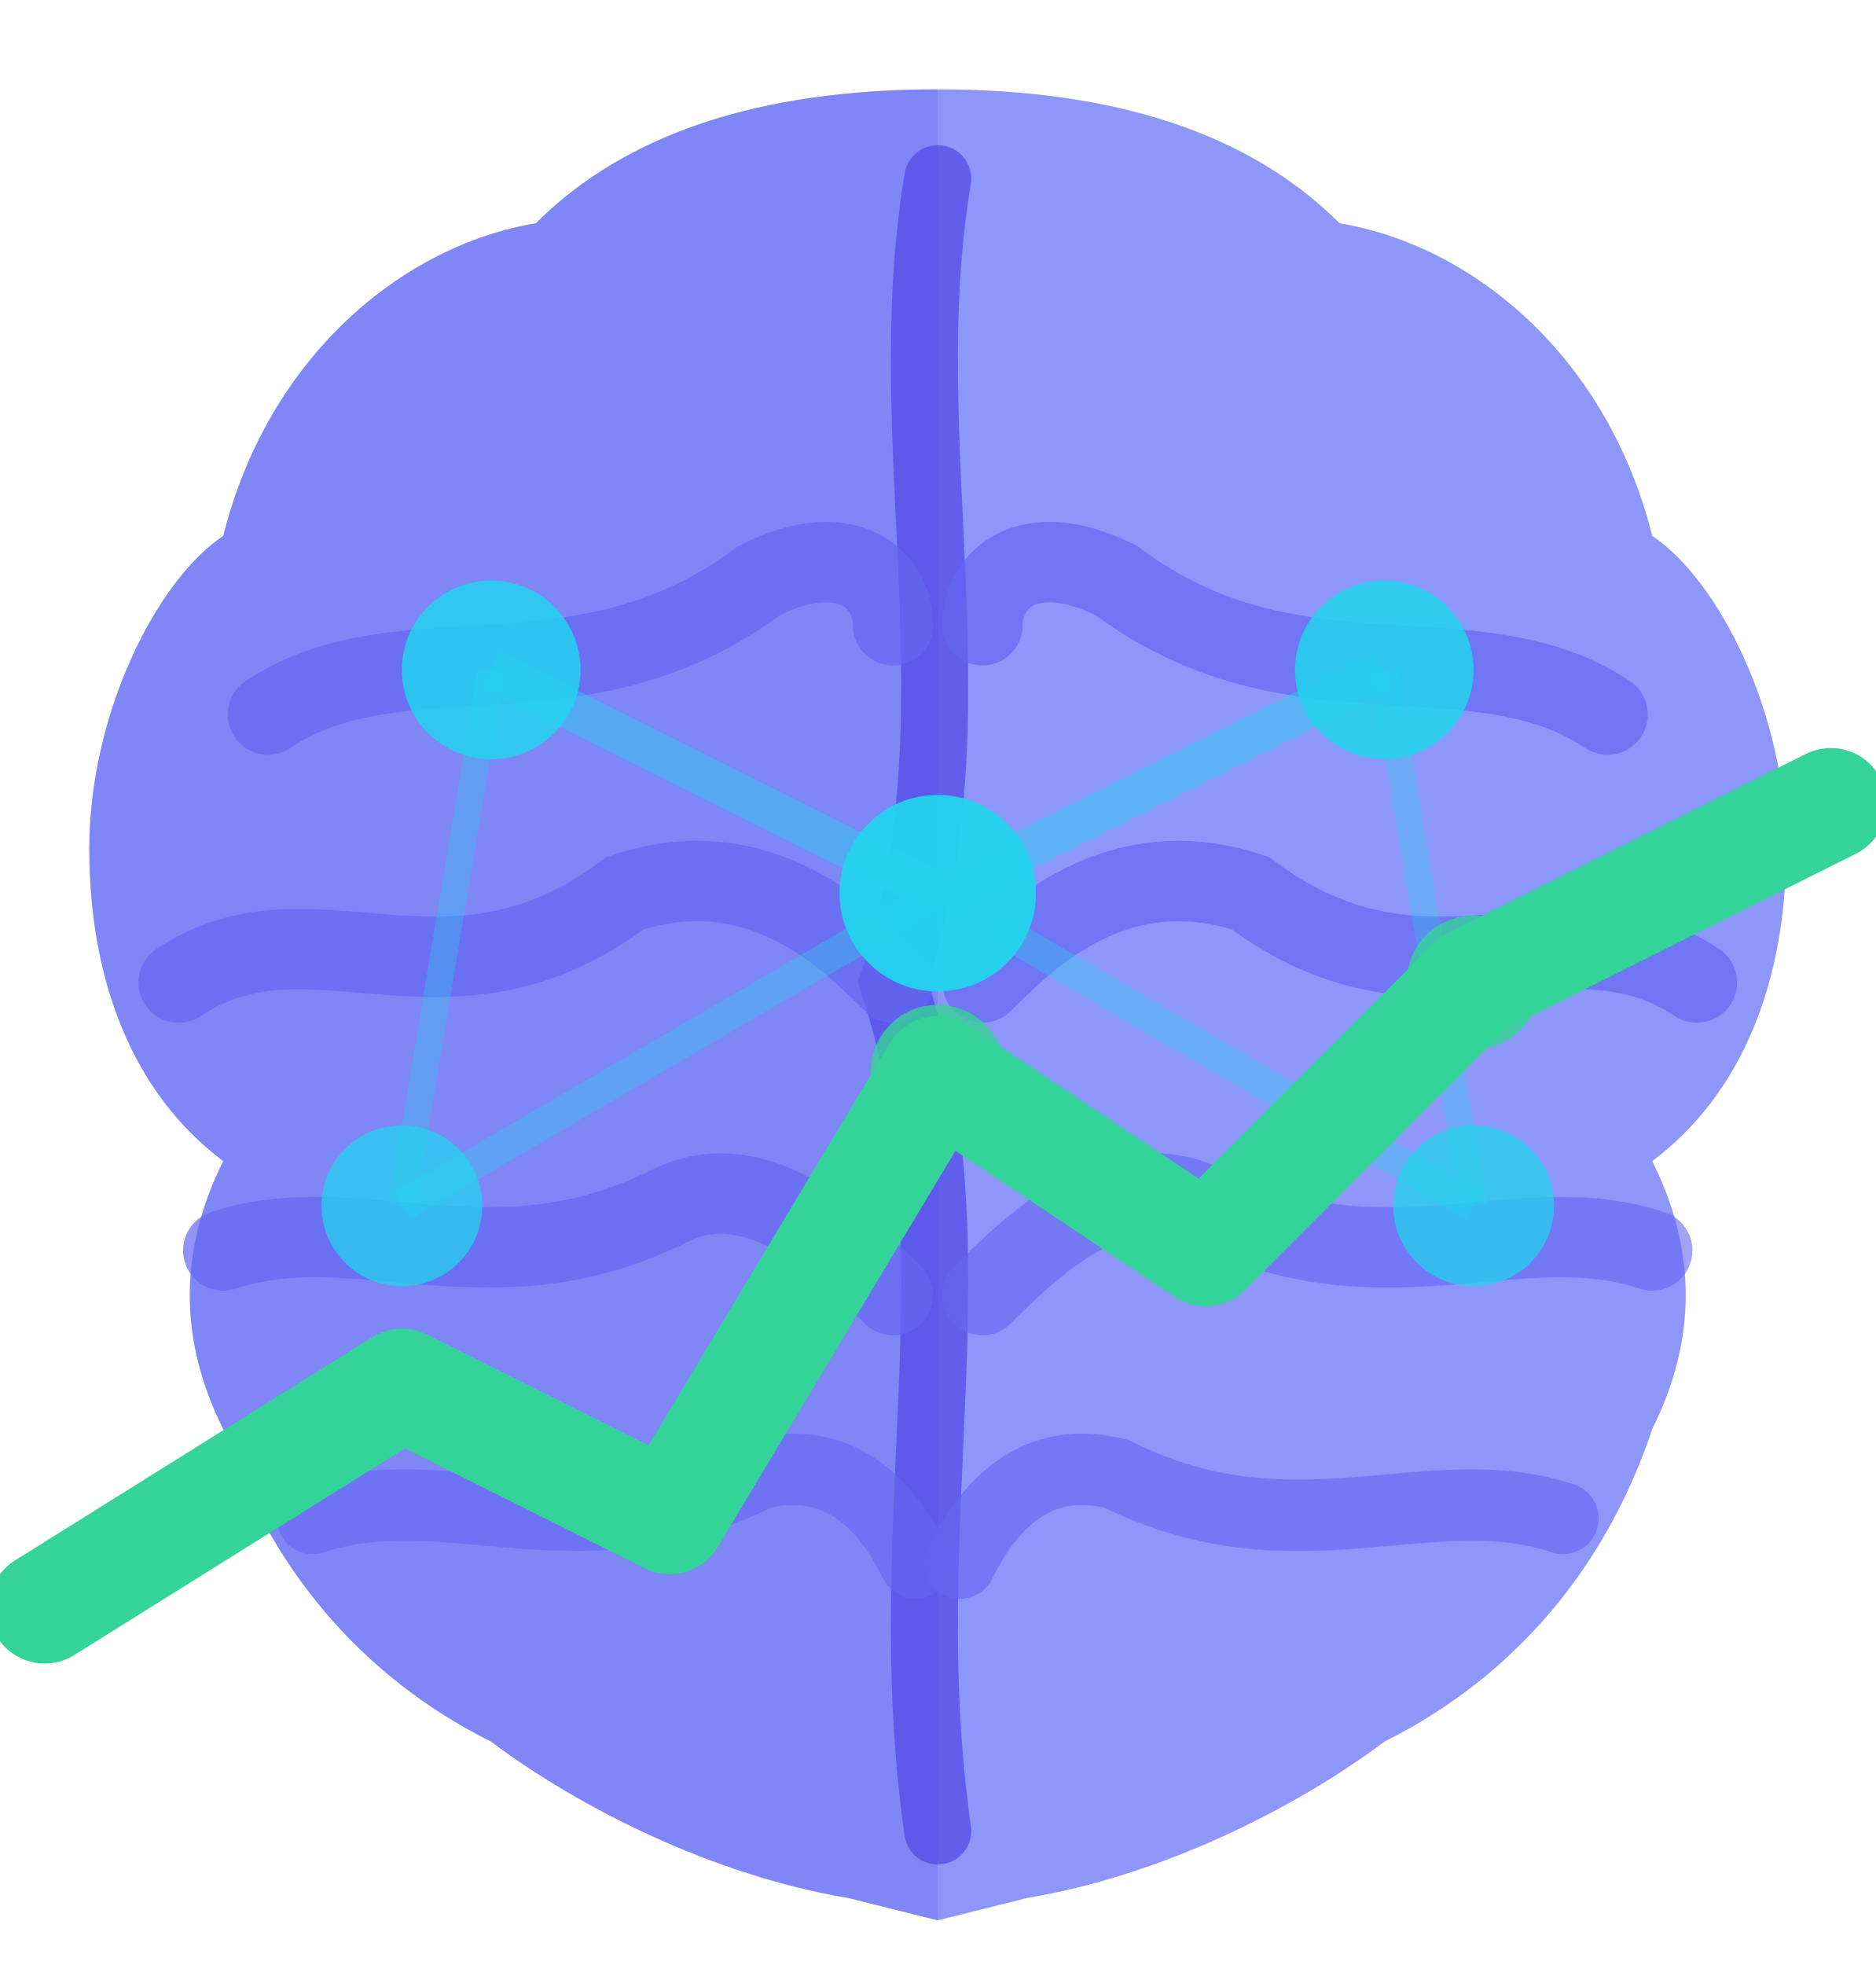
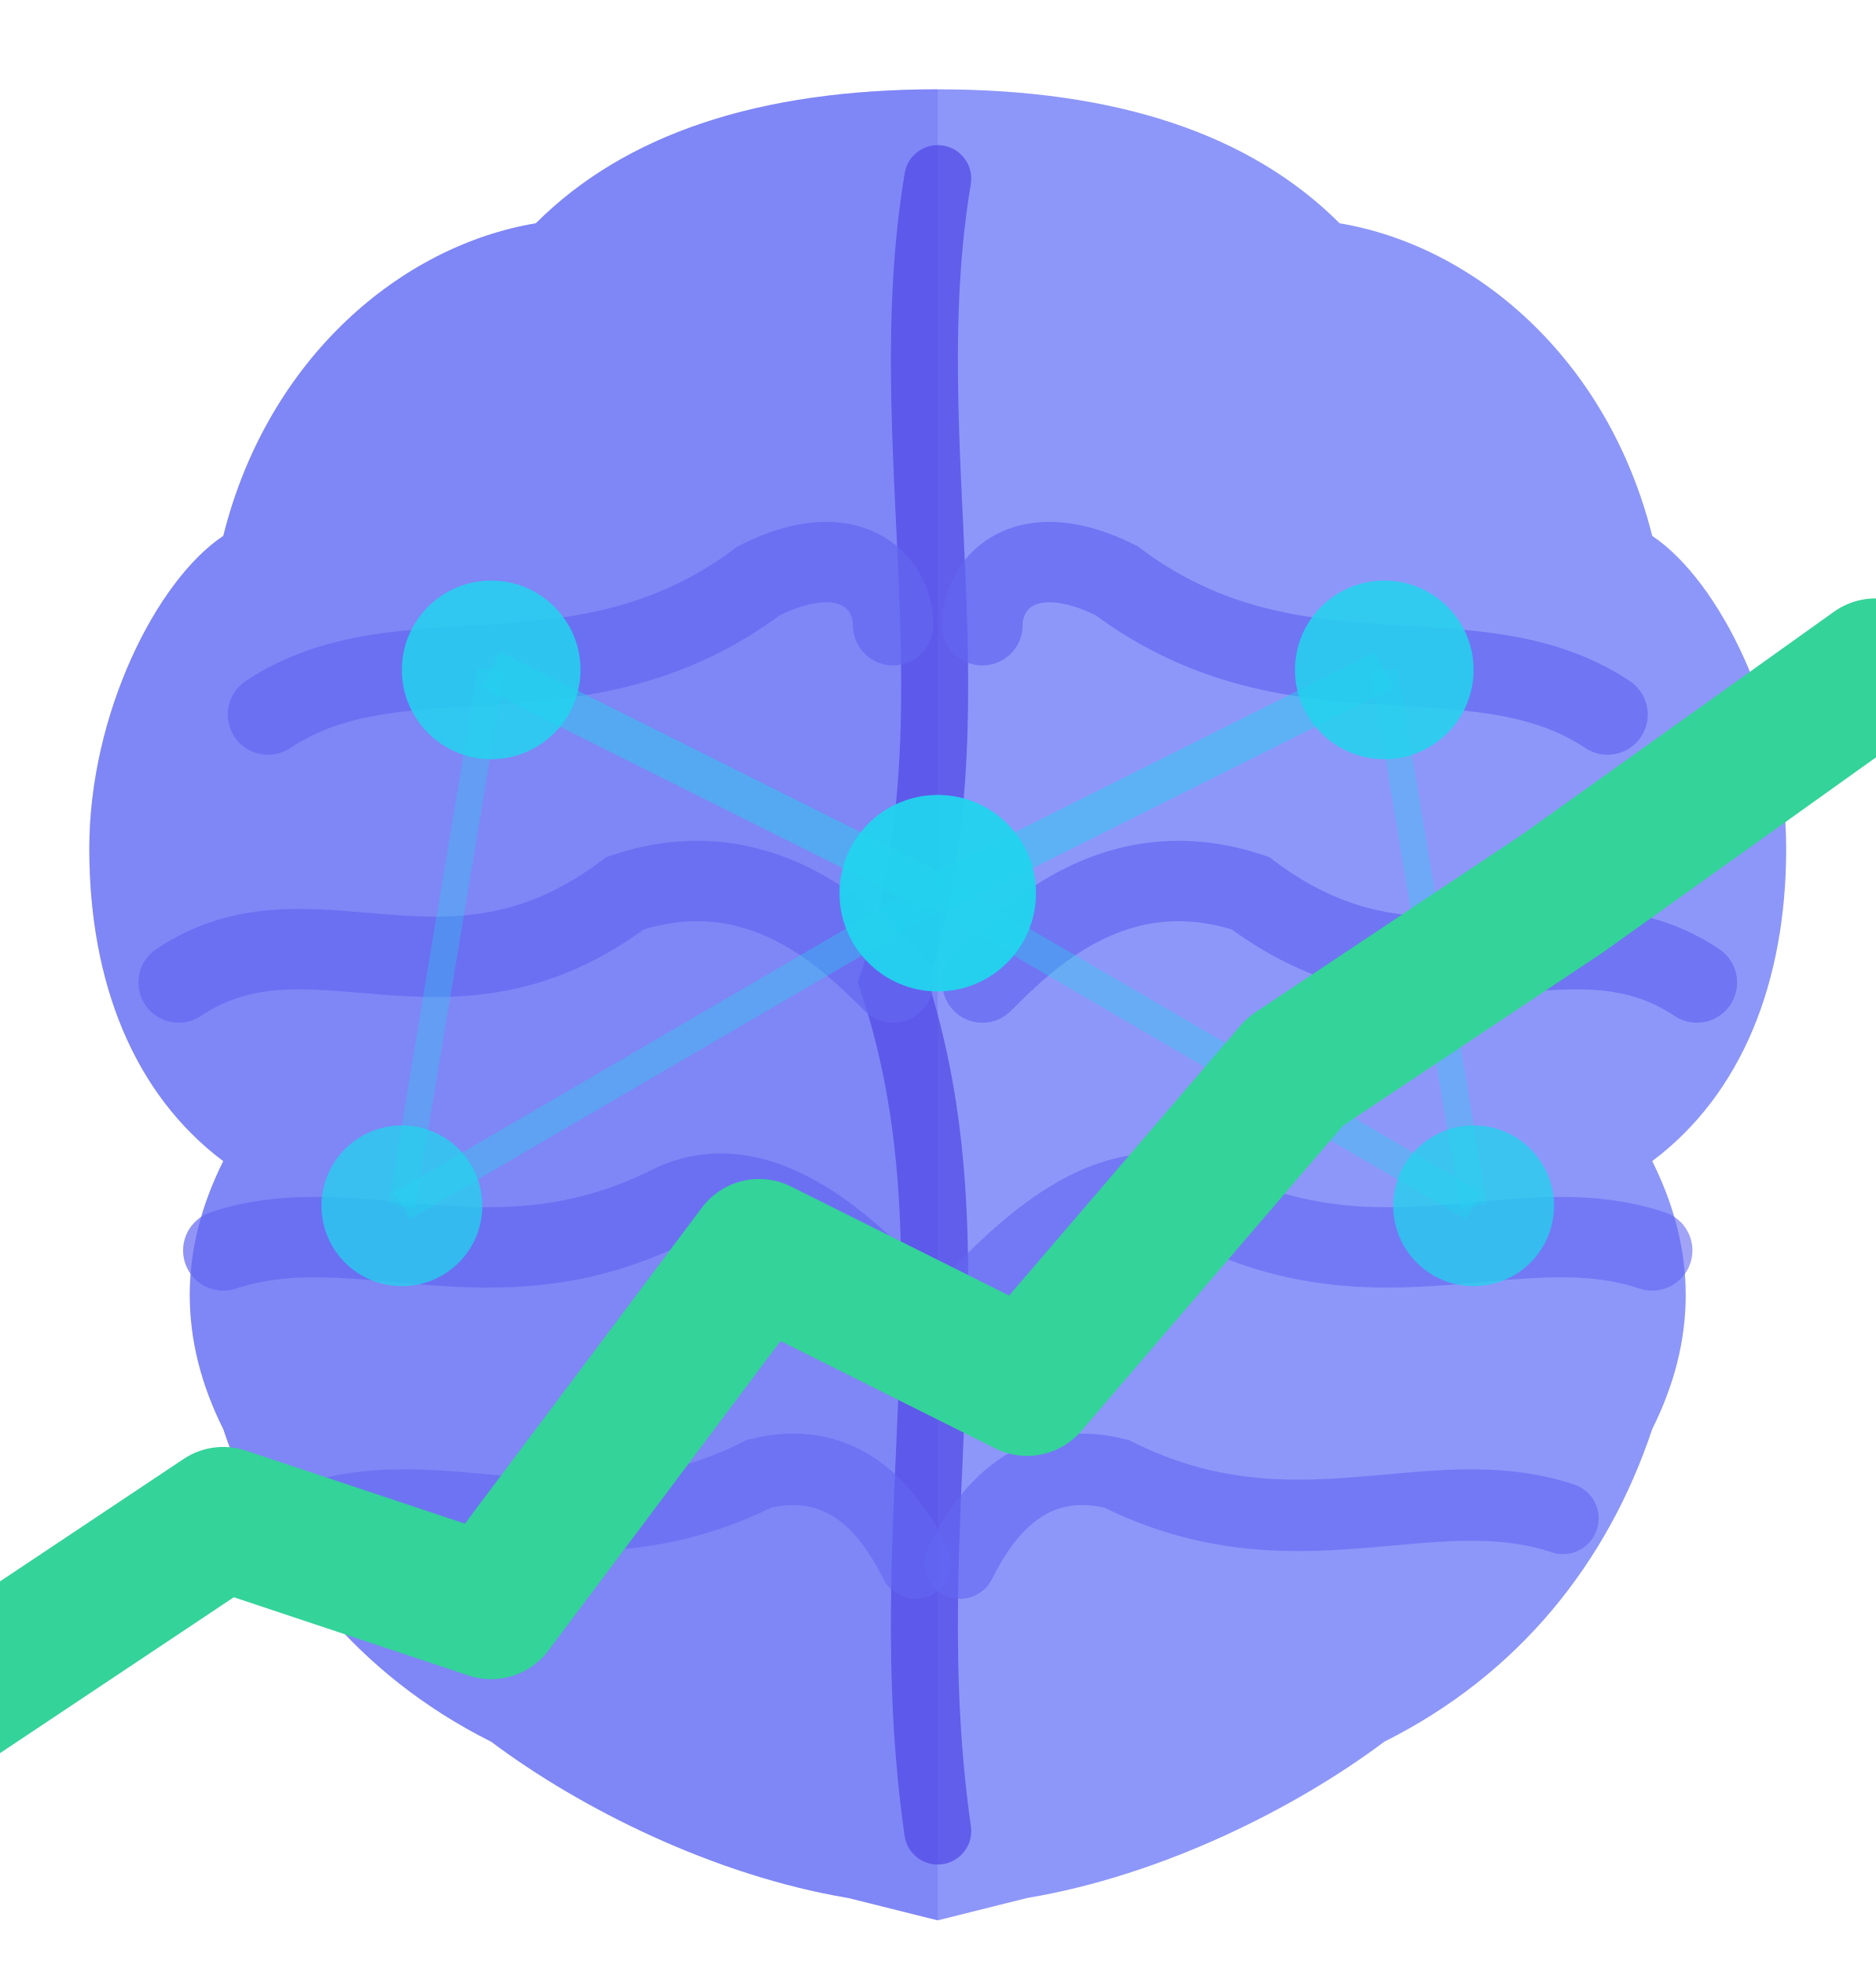
<svg xmlns="http://www.w3.org/2000/svg" viewBox="11 6 42 44" fill="none">
  <path d="     M32 8     C28 8 25 9 23 11     C20 11.5 17 14 16 18     C14.5 19 13 22 13 25     C13 28 14 30.5 16 32     C15 34 15 36 16 38     C17 41 19 43.5 22 45     C24 46.5 27 48 30 48.5     L32 49     L34 48.5     C37 48 40 46.5 42 45     C45 43.5 47 41 48 38     C49 36 49 34 48 32     C50 30.5 51 28 51 25     C51 22 49.5 19 48 18     C47 14 44 11.5 41 11     C39 9 36 8 32 8Z" fill="#818cf8" opacity="0.9" />
  <path d="     M32 8     C28 8 25 9 23 11     C20 11.5 17 14 16 18     C14.5 19 13 22 13 25     C13 28 14 30.5 16 32     C15 34 15 36 16 38     C17 41 19 43.5 22 45     C24 46.5 27 48 30 48.5     L32 49     V8Z" fill="#6366f1" opacity="0.35" />
  <path d="M32 10 C31 16 33 22 31 28 C33 34 31 40 32 47" stroke="#4f46e5" stroke-width="1.5" stroke-linecap="round" fill="none" opacity="0.7" />
  <path d="M17 22 C20 20 24 22 28 19 C30 18 31 19 31 20" stroke="#6366f1" stroke-width="1.8" stroke-linecap="round" fill="none" opacity="0.7" />
  <path d="M15 28 C18 26 21 29 25 26 C28 25 30 27 31 28" stroke="#6366f1" stroke-width="1.8" stroke-linecap="round" fill="none" opacity="0.7" />
  <path d="M16 34 C19 33 22 35 26 33 C28 32 30 34 31 35" stroke="#6366f1" stroke-width="1.8" stroke-linecap="round" fill="none" opacity="0.7" />
  <path d="M18 40 C21 39 24 41 28 39 C30 38.5 31 40 31.5 41" stroke="#6366f1" stroke-width="1.6" stroke-linecap="round" fill="none" opacity="0.6" />
  <path d="M47 22 C44 20 40 22 36 19 C34 18 33 19 33 20" stroke="#6366f1" stroke-width="1.8" stroke-linecap="round" fill="none" opacity="0.7" />
  <path d="M49 28 C46 26 43 29 39 26 C36 25 34 27 33 28" stroke="#6366f1" stroke-width="1.8" stroke-linecap="round" fill="none" opacity="0.7" />
  <path d="M48 34 C45 33 42 35 38 33 C36 32 34 34 33 35" stroke="#6366f1" stroke-width="1.8" stroke-linecap="round" fill="none" opacity="0.6" />
  <path d="M46 40 C43 39 40 41 36 39 C34 38.5 33 40 32.5 41" stroke="#6366f1" stroke-width="1.6" stroke-linecap="round" fill="none" opacity="0.6" />
  <circle cx="22" cy="21" r="2" fill="#22d3ee" opacity="0.85" />
  <circle cx="42" cy="21" r="2" fill="#22d3ee" opacity="0.85" />
  <circle cx="32" cy="26" r="2.2" fill="#22d3ee" opacity="0.95" />
  <circle cx="20" cy="33" r="1.8" fill="#22d3ee" opacity="0.75" />
  <circle cx="44" cy="33" r="1.8" fill="#22d3ee" opacity="0.75" />
  <line x1="22" y1="21" x2="32" y2="26" stroke="#22d3ee" stroke-width="0.9" opacity="0.45" />
  <line x1="42" y1="21" x2="32" y2="26" stroke="#22d3ee" stroke-width="0.9" opacity="0.45" />
  <line x1="20" y1="33" x2="32" y2="26" stroke="#22d3ee" stroke-width="0.7" opacity="0.35" />
  <line x1="44" y1="33" x2="32" y2="26" stroke="#22d3ee" stroke-width="0.7" opacity="0.35" />
  <line x1="22" y1="21" x2="20" y2="33" stroke="#22d3ee" stroke-width="0.6" opacity="0.3" />
  <line x1="42" y1="21" x2="44" y2="33" stroke="#22d3ee" stroke-width="0.6" opacity="0.3" />
-   <path d="M12 42 L20 37 L26 40 L32 30 L38 34 L44 28 L52 24" stroke="#34d399" stroke-width="2.5" stroke-linecap="round" stroke-linejoin="round" fill="none" />
-   <circle cx="32" cy="30" r="1.5" fill="#34d399" opacity="0.8" />
-   <circle cx="44" cy="28" r="1.5" fill="#34d399" opacity="0.8" />
+   <path d="M10 44 L16 40 L22 42 L28 34 L34 37 L40 30 L46 26 L53 21" stroke="#34d399" stroke-width="3.2" stroke-linecap="round" stroke-linejoin="round" fill="none" />
+   <circle cx="34" cy="37" r="1.5" fill="#34d399" opacity="0.8" />
+   <circle cx="46" cy="26" r="1.5" fill="#34d399" opacity="0.8" />
</svg>
